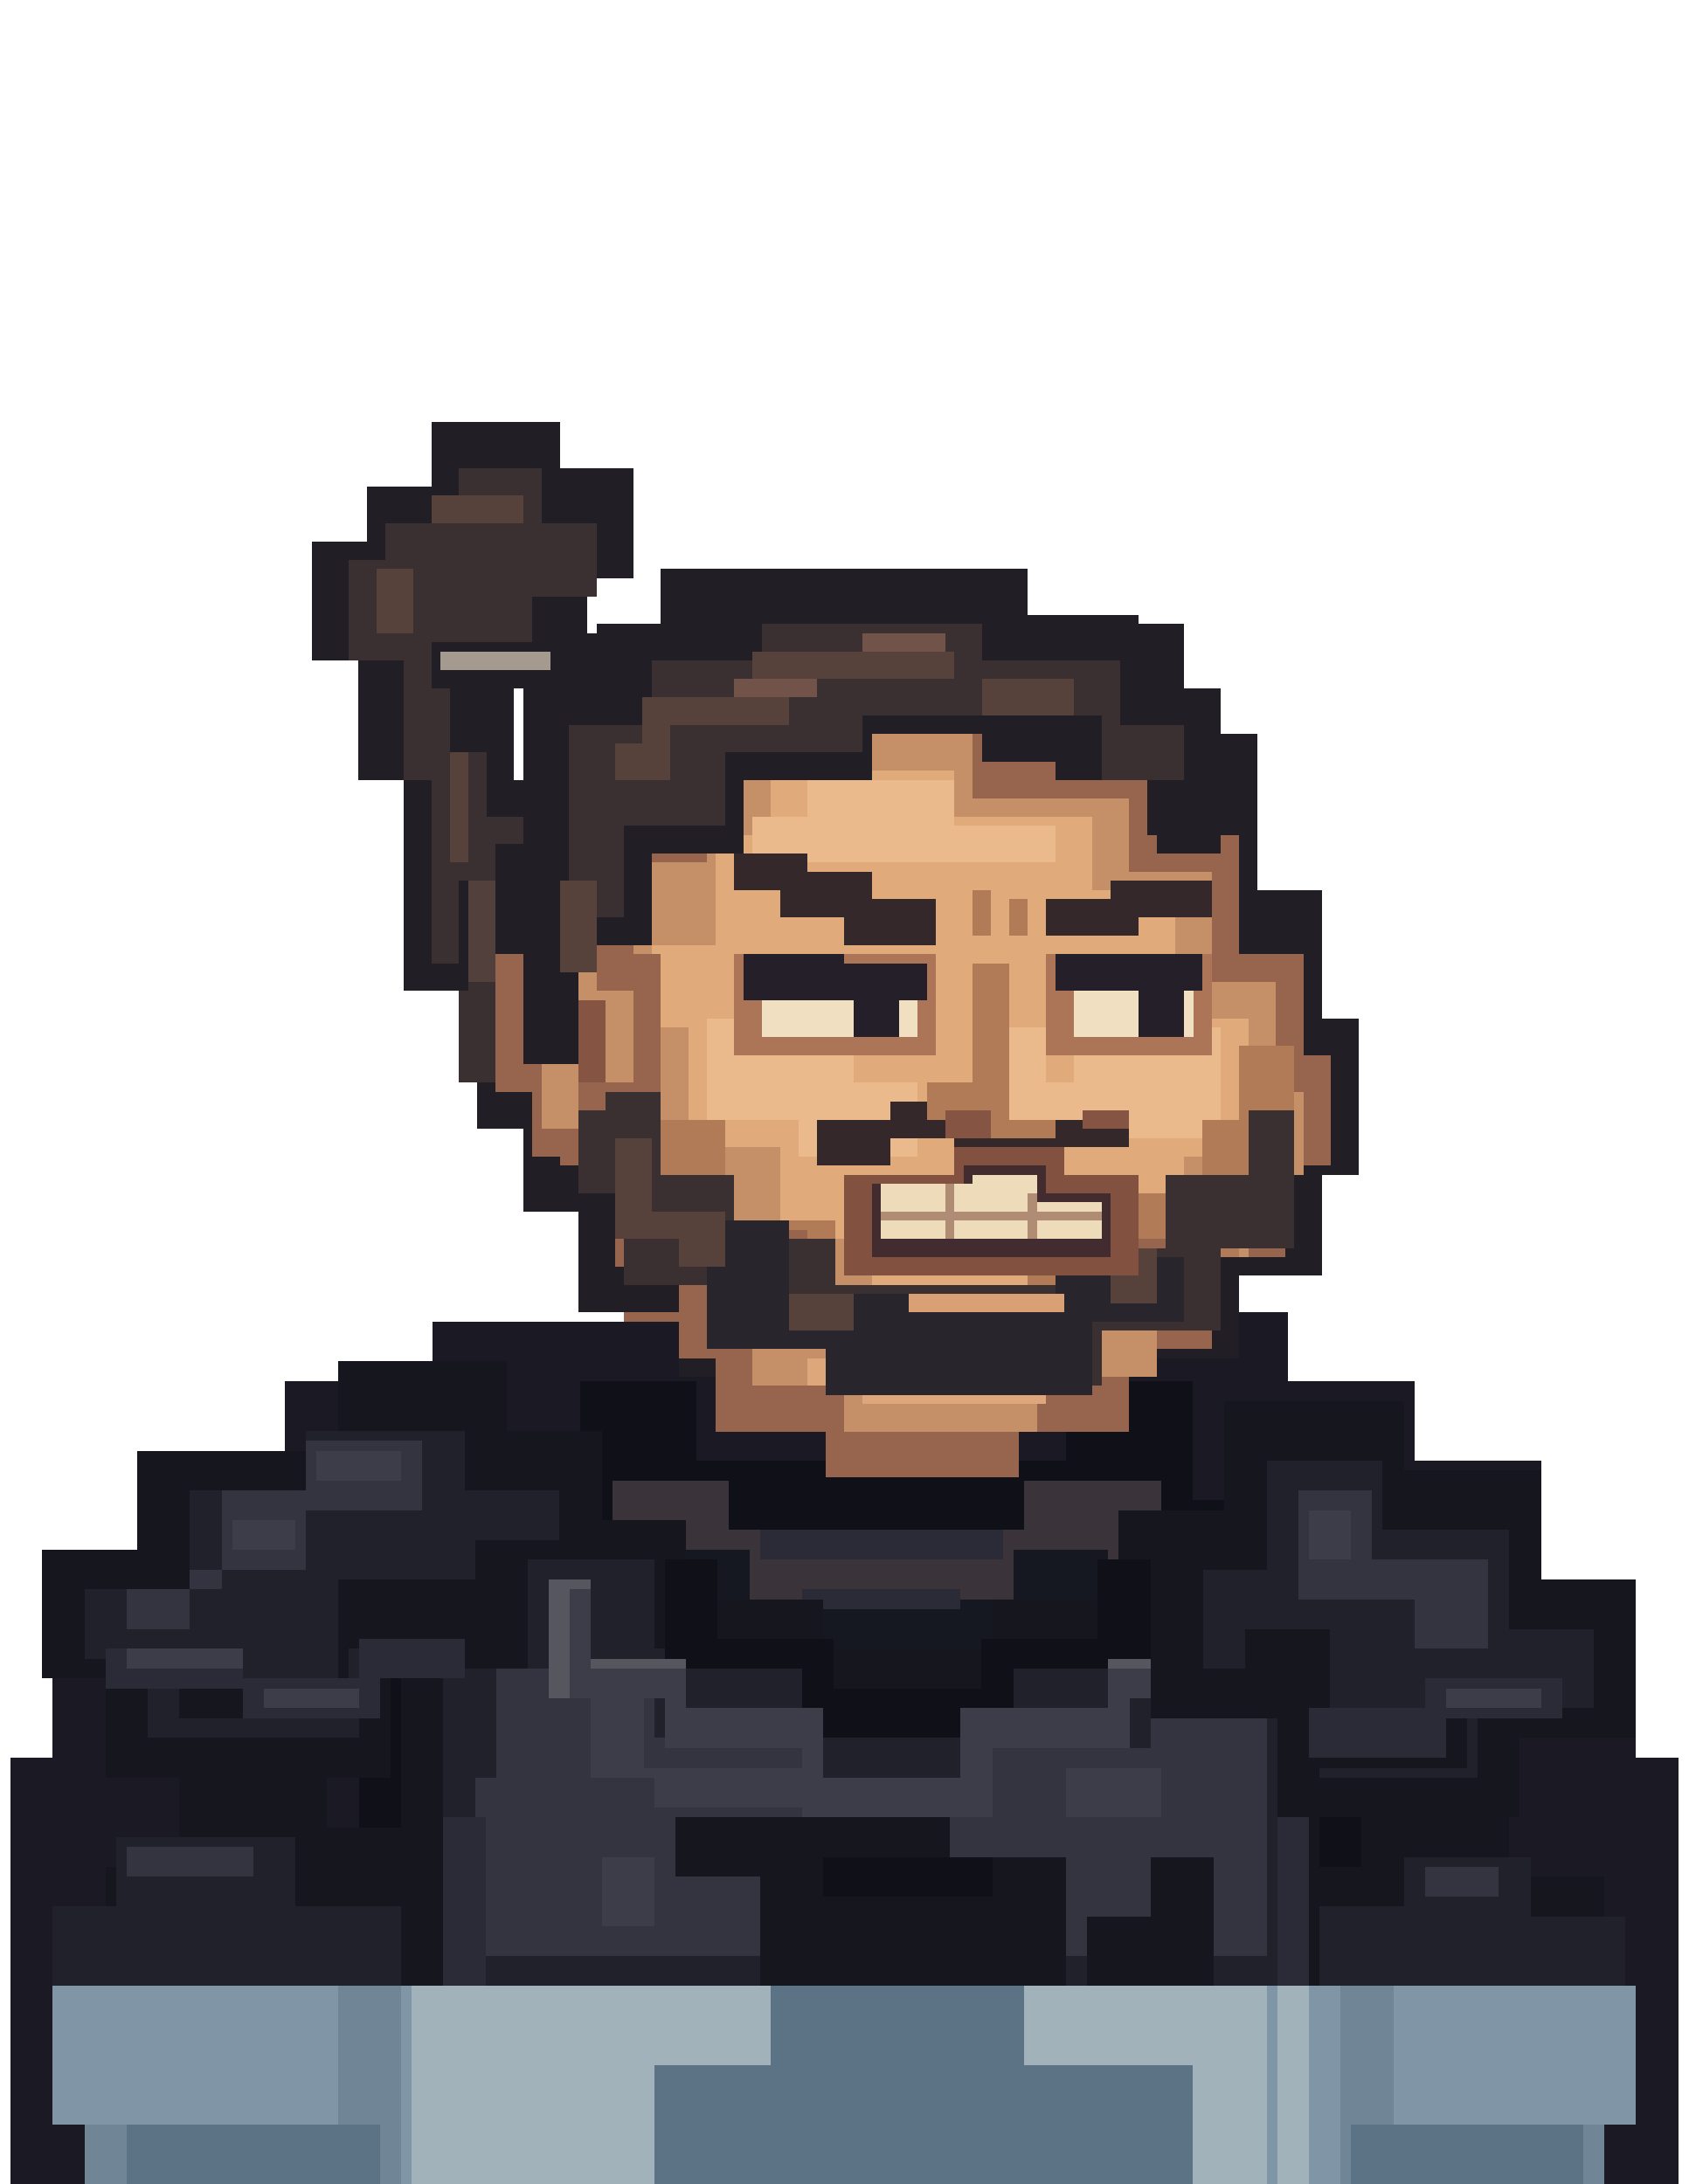
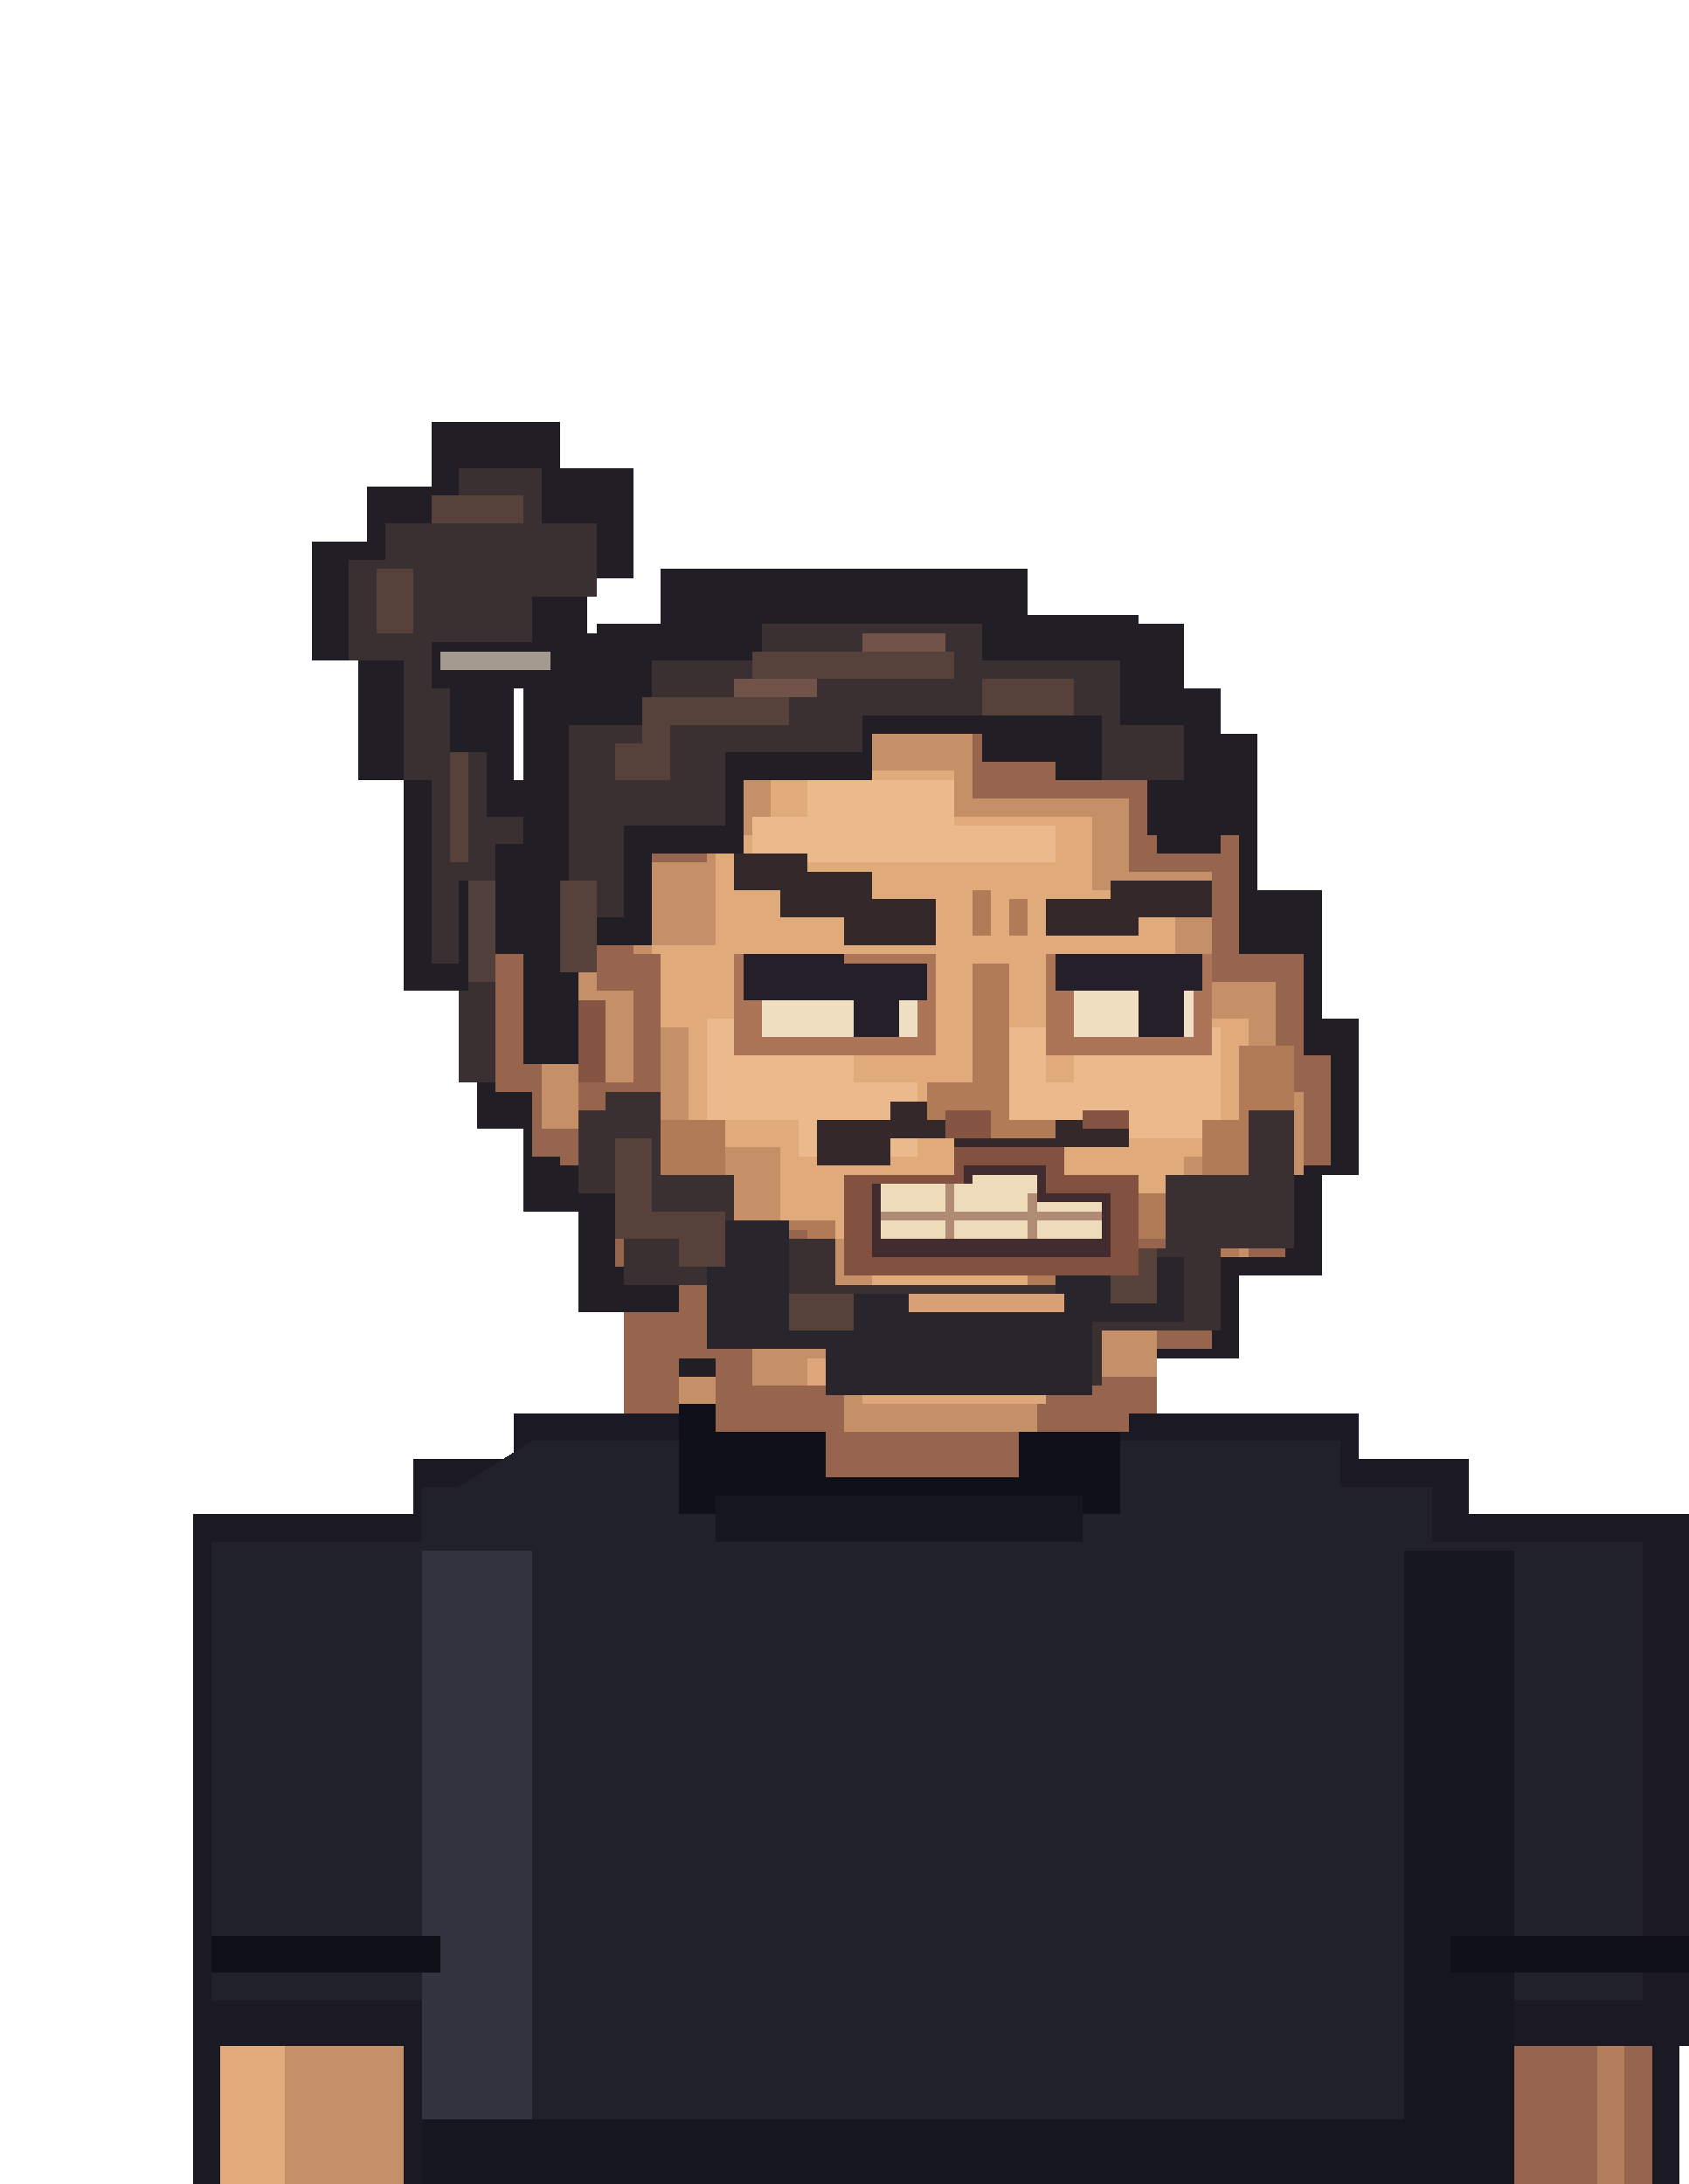
<svg xmlns="http://www.w3.org/2000/svg" width="552" height="714" viewBox="-12 -38 184 238" shape-rendering="crispEdges" data-expression="disgusted">
  <g id="neck" transform="translate(0 -20)">
    <path fill="#97644e" d="M56 118h58v24h7v16H49v-16h7z" />
    <path fill="#c58f68" d="M62 126h45v17h7v8H56v-8h6z" />
    <path fill="#dda67b" d="M66 134h35v10h7v3H66z" />
  </g>
-   <g id="armoured-body" transform="translate(-12 -16) scale(1.15 1.08)">
-     <g id="lower-armour">
-       <path fill="#1b1923" d="M1 157h158v43H1z" />
-       <path fill="#708596" d="M8 165h33v35H8zM122 165h30v35h-30z" />
-       <path fill="#8095a5" d="M38 165h89v35H38zM5 179h27v15H5zM132 179h23v15h-23z" />
-       <path fill="#a1b2bb" d="M43 175h30v11h24v-11h23v25H43z" />
-       <path fill="#5c7285" d="M73 180h24v8h16v12H62v-12h11z" />
-       <path fill="#a1b2bb" d="M53 183h6v12h-6zM101 181h7v4h-7z" />
-       <path fill="#a1b2bb" d="M39 178h4v22h-4zM121 178h3v22h-3z" />
-       <path fill="#5c7285" d="M12 194h24v6H12zM128 194h22v6h-22zM76 190h17v4H76z" />
-     </g>
-     <g id="body-outline" transform="translate(0 -20)">
-       <path fill="#1b1923" d="M41 133h24v-7h39v6h18v7h12v8h12v15h9v20h4v18H1v-20h4v-19h9v-14h13v-8h14z" />
-     </g>
-     <g id="under-armour" transform="translate(0 -20)">
-       <path fill="#101118" d="M55 139h11v8h35v-8h12v12h16v49H34v-48h21z" />
-       <path fill="#3a3339" d="M58 149h11v5h28v-5h13v9h-10v8H70v-8H58z" />
-       <path fill="#151820" d="M63 156h8v5h25v-5h9v15H62zM41 166h12v34H41zM115 165h10v35h-10z" />
-       <path fill="#2a2b36" d="M72 154h23v3H72zM76 160h15v2H76z" />
-     </g>
-     <g id="carapace-breastplate" transform="translate(0 -20)">
-       <path fill="#15161e" d="M45 153h20v8h13v5h16v-5h12v-9h19v48H38v-39h7z" />
-       <path fill="#20212a" d="M46 157h16v9h14v7h20v-7h14v-9h12v43H42v-35h4z" />
-       <path fill="#343440" d="M47 168h15v7h15v8h15v-7h17v-8h11v29H45v-18h2z" />
-       <path fill="#3d3d4a" d="M56 169h5v9h15v4H62v-3h-6zM101 178h9v5h-9zM57 187h5v7h-5z" />
-       <path fill="#15161e" d="M78 179h12v8h11v13H72v-11h-8v-6h14zM109 187h6v13h-12v-7h6z" />
-       <path fill="#101118" d="M63 157h5v8h11v5h14v-5h11v-8h5v11h-13v7H76v-7H63zM78 187h16v4H78z" />
-       <path fill="#55565e" d="M52 159h4v8h9v5h13v7h13v-7h14v-5h7v-8h3v11h-8v6H94v7H76v-7H63v-5H52z" />
-       <path fill="#3d3d4a" d="M54 160h2v8h9v4h13v7h13v-7h14v-4h8v3h-6v5H94v7H76v-7H63v-5H54z" />
-       <path fill="#2a2b36" d="M42 183h4v17h-4zM121 181h3v19h-3z" />
-     </g>
-     <g id="carapace-shoulders" transform="translate(0 -20)">
-       <path fill="#15161e" d="M32 137h16v7h9v10h-7v14H37v11H10v-10H4v-13h9v-10h19zM116 141h17v7h13v11h9v16h-11v8h-23v-10h-12v-18h7z" />
-       <path fill="#20212a" d="M29 144h15v6h9v5h-8v10H34v10H14v-8H8v-7h10v-10h11zM120 147h11v7h12v10h8v8h-11v7h-15v-11h-11v-10h6z" />
-       <path fill="#343440" d="M29 145h11v7H29v6H18v6h-6v-4h9v-10h8zM123 150h7v7h11v9h-7v-5h-11z" />
-       <path fill="#3d3d4a" d="M30 146h8v3h-8zM22 153h6v3h-6zM124 152h4v5h-4z" />
-       <path fill="#15161e" d="M32 159h13v7H33v7H17v-4h15zM118 164h8v8h13v6h-15v-8h-6z" />
-       <path fill="#2a2b36" d="M10 166h13v3h11v-4h10v4h-8v4H23v-3H10zM124 172h11v-3h13v4h-11v4h-13z" />
-       <path fill="#3d3d4a" d="M12 166h11v2H12zM25 170h9v2h-9zM137 170h9v2h-9z" />
-       <path fill="#15161e" d="M17 177h14v7h9v16H10v-12h7zM129 181h14v8h9v11h-28v-12h5z" />
-       <path fill="#20212a" d="M11 185h17v7h10v8H5v-8h6zM133 187h12v6h9v7h-29v-8h8z" />
-       <path fill="#343440" d="M12 186h12v3H12zM135 188h7v3h-7z" />
-     </g>
+   <g id="casual-body">
+     <path fill="#1b1923" d="M9 127h26v77H9zM145 127h26v77h-26z" />
+     <path fill="#c58f68" d="M12 129h20v75H12z" />
+     <path fill="#e0aa7b" d="M12 129h7v75h-7z" />
+     <path fill="#97644e" d="M148 129h20v75h-20z" />
+     <path fill="#b47d5c" d="M162 129h3v75h-3z" />
+     <path fill="#1b1923" d="M44 116h92v5h12v6h24v58h-26v23H33v-23H9v-58h24v-6h11z" />
+     <path fill="#20212a" d="M46 119h88v5h10v6h23v50h-26v21H34v-21H11v-50h23v-6h4z" />
+     <path fill="#343440" d="M34 131h12v62H34z" />
+     <path fill="#15161e" d="M141 131h12v62h-12z" />
+     <path fill="#15161e" d="M34 193h119v9H34z" />
+     <path fill="#101118" d="M11 173h25v4H11zM146 173h26v4h-26z" />
+     <path fill="#101118" d="M62 115h48v12H62z" />
+     <path fill="#15161e" d="M66 125h40v5H66z" />
  </g>
  <g id="hair-back" transform="translate(0 -38)">
    <path fill="#211e26" d="M45 69h15v-7h40v6h17v12h8v27h-7v16h-9v7H51v-7H40v-17h-5V85h10z" />
    <path fill="#3b3031" d="M39 89h7v15h-4v14h-4v-14h-3V96h4zM111 82h7v23h-5v15h-6v-9h4z" />
    <path fill="#51403b" d="M39 96h3v11h-3z" />
  </g>
  <g id="ponytail" transform="translate(0 -38)">
    <path fill="#211e26" d="M28 53h7v-7h14v5h8v12h-5v10h-8v16h-5v19h-7V85h-5V72h-5V59h6z" />
    <path fill="#3b3031" d="M30 57h8v-6h9v6h6v8h-7v8h-9v12h-5V72h-6V61h4zM35 82h6v14h-3v9h-3z" />
    <path fill="#56413b" d="M35 54h10v3H35zM29 62h4v7h-4zM37 82h2v12h-2z" />
    <path fill="#211e26" d="M35 70h14v5H35z" />
    <path fill="#a49a90" d="M36 71h12v2H36z" />
  </g>
  <g id="head" transform="translate(0 -38)">
    <path fill="#211e26" d="M57 73h40v4h17v8h11v12h7v14h4v17h-4v11h-9v9h-14v6H76v-4H62v-7H51v-11h-6v-14h-3V99h6V85h9z" />
    <path fill="#97644e" d="M60 78h35v5h18v8h10v13h7v11h3v12h-5v10h-9v8h-13v5H78v-5H65v-7H55v-11h-6v-13h-3v-13h6V89h8z" />
    <path fill="#c58f68" d="M65 80h29v7h17v8h9v12h7v12h3v9h-6v9h-12v8H80v-5H68v-9H58v-12h-6v-15h5V94h8z" />
    <path fill="#e0aa7b" d="M72 84h20v5h15v8h9v14h8v15h-7v9h-13v5H83v-5H73v-10H63v-13h-4v-9h7V91h6z" />
    <path fill="#ebba8c" d="M76 85h16v5h11v4H70v-5h6zM65 111h16v7h7v8H75v-4H65zM105 112h16v12h-16z" />
    <path fill="#b17b58" d="M52 109h7v13h8v11h12v8H68v-6H58v-10h-6zM123 114h6v14h-6v9h-12v7h-11v-5h11v-9h8v-8h4z" />
  </g>
  <g id="double-chin" transform="translate(0 -38)">
    <path fill="#97644e" d="M62 134h14v8h28v-7h16v12h-9v9H99v5H78v-5H66v-8h-4z" />
    <path fill="#c58f68" d="M67 139h9v8h28v-6h10v9h-13v6H80v-5H70v-6h-3z" />
    <path fill="#dda67b" d="M76 148h26v5H82v-2h-6z" />
    <path fill="#ad7658" d="M72 143h7v3h23v-3h6v6H79v-2h-7z" />
  </g>
  <g id="ears" transform="translate(0 -38)">
    <path fill="#97644e" d="M46 99h9v5h5v16h-5v6h-9v-7h-4v-15h4z" />
    <path fill="#c58f68" d="M47 103h6v5h4v10h-6v5h-4z" />
    <path fill="#e0aa7b" d="M47 104h3v7h-3z" />
    <path fill="#865443" d="M51 109h3v9h-3z" />
  </g>
  <g id="hair-front" transform="translate(0 -38)">
    <path fill="#211e26" d="M45 90V76h8v-8h14v-5h30v4h15v8h9v18h-7v-8h-11v-5H83v5H69v8H59v10h-8v13h-6v-14h-3V92h3z" />
    <path fill="#3b3031" d="M50 79h9v-7h12v-4h24v4h15v7h7v6h-9v-7H82v4H67v8H56v10h-6z" />
    <path fill="#56413b" d="M58 76h12v-5h22v3H74v5H61v6h-6v-4h3zM95 74h10v4H95zM49 96h4v10h-4z" />
    <path fill="#71534a" d="M68 74h9v2h-9zM82 69h9v2h-9z" />
  </g>
  <g id="facial-hair" transform="translate(0 -38)">
    <path fill="#3b3031" d="M54 119h6v9h8v7h11v5h24v-4h12v-8h9v-7h5v15h-8v9h-13v6H78v-4H65v-7H56v-10h-5v-9h3z" />
    <path fill="#29252c" d="M65 133h9v8h29v-4h14v7h-10v8H78v-5H65z" />
    <path fill="#56413b" d="M55 124h4v8h8v6h-5v-3h-7zM74 141h7v4h-7zM109 136h5v6h-5z" />
    <path fill="#34282b" d="M77 122h8v-2h9v2h8v-1h9v4h-8v1H92v-2h-7v3h-8z" />
  </g>
  <g id="expression-brows" transform="translate(0 -38)">
    <path fill="#34282b" d="M68 93h8v2h7v3h7v5H80v-3h-7v-3h-5zM102 98h7v-2h11v4h-8v2h-10z" />
    <path fill="#b17b58" d="M94 97h2v5h-2zM98 98h2v4h-2z" />
  </g>
  <g id="expression-eyes" transform="translate(0 -38)">
    <path fill="#ac7557" d="M68 104h22v11H68zM102 104h18v11h-18z" />
    <path fill="#f0dfc1" d="M71 109h17v4H71zM105 108h13v5h-13z" />
    <path fill="#241f28" d="M81 109h5v4h-5zM112 108h5v5h-5zM69 104h11v1h9v4H69zM103 104h16v4h-16z" />
  </g>
  <g id="nose" transform="translate(0 -38)">
    <path fill="#b17b58" d="M94 105h4v13h5v6h-9v-2h-5v-4h5z" />
    <path fill="#ebba8c" d="M98 112h4v6h7v4H98z" />
    <path fill="#865443" d="M91 121h5v3h-5zM106 121h5v2h-5z" />
  </g>
  <g id="expression-mouth" transform="translate(0 -38)">
    <path fill="#825140" d="M80 128h12v-3h12v3h8v11H80z" />
    <path fill="#422c30" d="M83 129h10v-2h9v3h7v7H83z" />
    <path fill="#eddbba" d="M84 129h10v-1h7v3h7v4H84z" />
    <path fill="#b18c75" d="M91 129h1v6h-1zM100 130h1v5h-1zM84 132h24v1H84z" />
    <path fill="#d8a074" d="M87 141h17v2H87z" />
  </g>
</svg>
